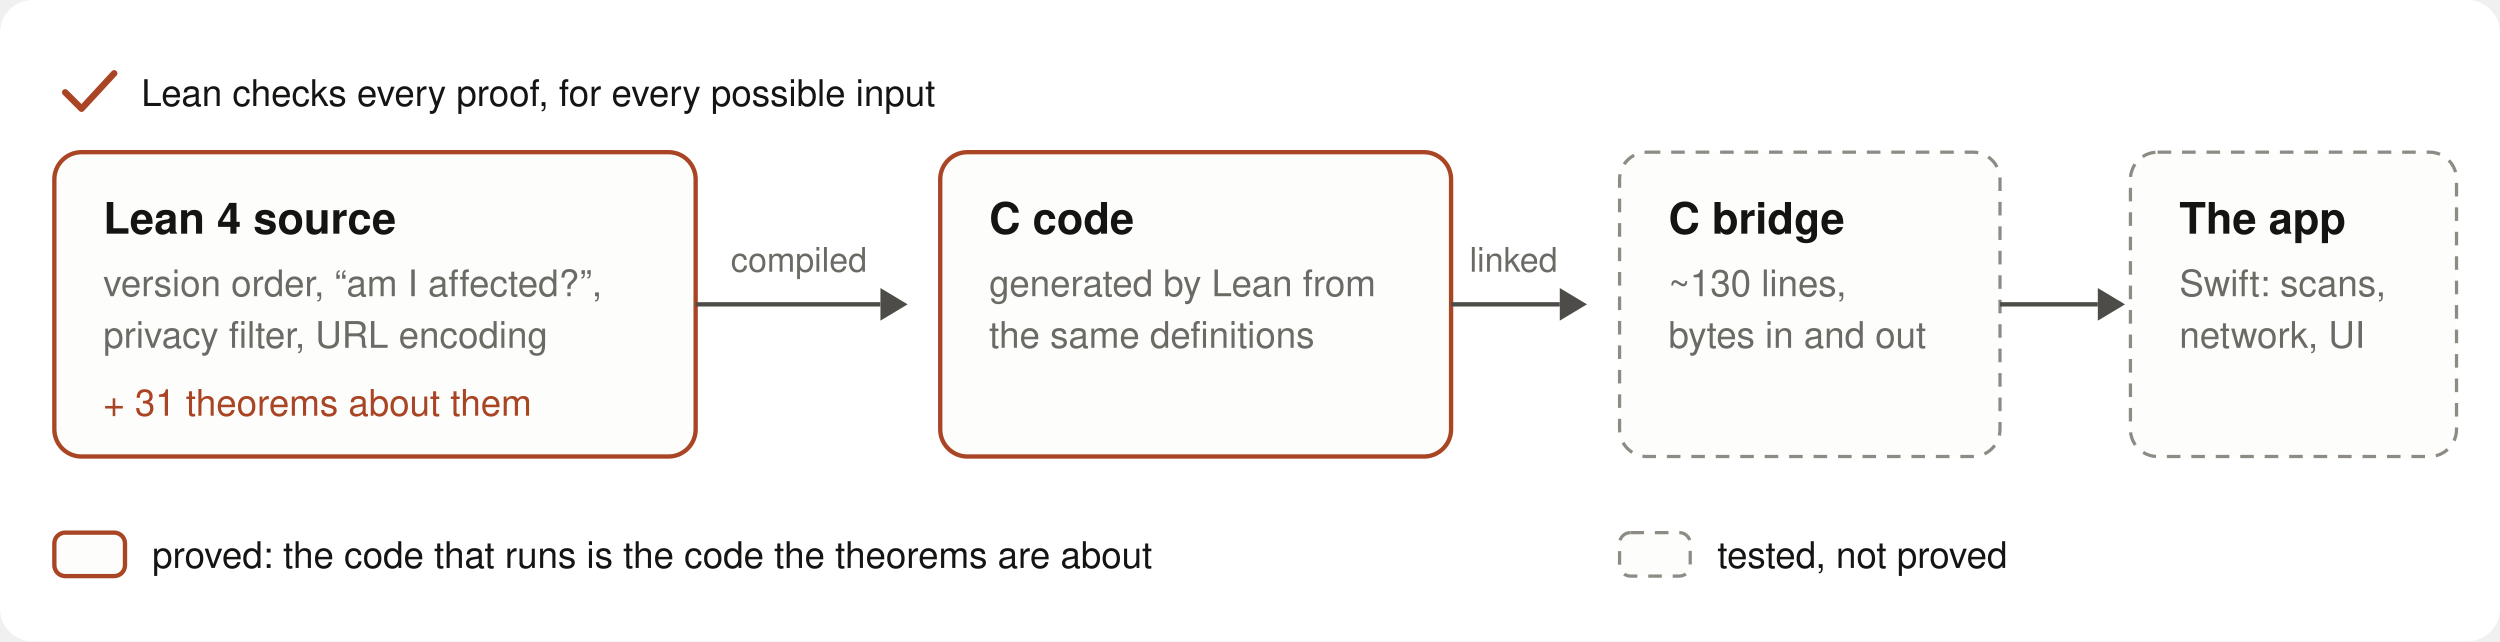
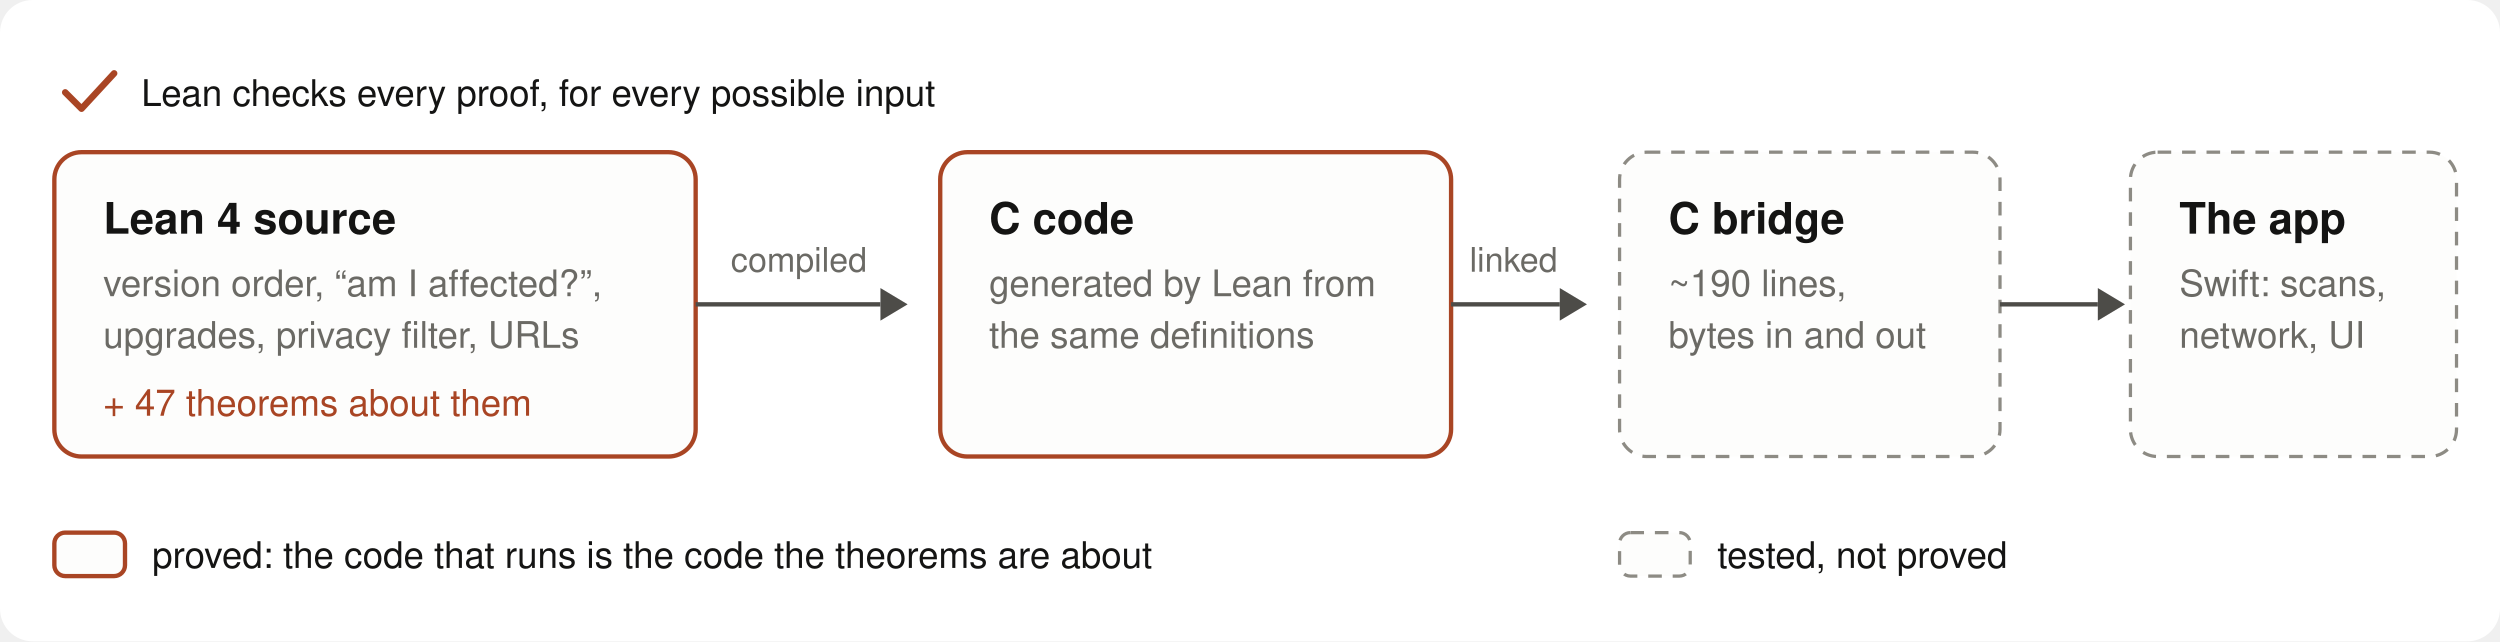
<svg xmlns="http://www.w3.org/2000/svg" viewBox="0 0 920 236" width="920" height="236" font-family="-apple-system, BlinkMacSystemFont, 'Segoe UI', Helvetica, Arial, sans-serif">
  <style>
    .bg { fill: #ffffff; }
    .ink { fill: #141413; } .muted { fill: #6b6a65; } .clay { fill: #a94524; } .tick { stroke: #a94524; }
    .box { fill: #fdfdfc; stroke: #a94524; stroke-width: 1.6; }
    .plain { fill: #fdfdfc; stroke: #8d8b84; stroke-width: 1.2; stroke-dasharray: 5 4; }
    .arrow { stroke: #4d4c48; stroke-width: 1.6; fill: none; }
    .head { fill: #4d4c48; }
    @media (prefers-color-scheme: dark) {
      .bg { fill: #0d1117; }
      .ink { fill: #f0efe9; } .muted { fill: #9d9b94; } .clay { fill: #e2784f; } .tick { stroke: #e2784f; }
      .box { fill: #161b22; stroke: #e2784f; } .plain { fill: #161b22; stroke: #6e6c66; }
      .arrow { stroke: #b9b7ae; } .head { fill: #b9b7ae; }
    }
    .t { font-size: 16px; font-weight: 600; }
    .s { font-size: 13.5px; }
    .l { font-size: 12.5px; }
  </style>
  <rect class="bg" x="0" y="0" width="920" height="236" rx="12" />
  <path class="tick" d="M24 34 l6 6 l12 -13" fill="none" stroke-width="2.4" stroke-linecap="round" stroke-linejoin="round" />
  <text class="s ink" x="52" y="39">Lean checks every proof, for every possible input</text>
  <rect class="box" x="20" y="56" width="236" height="112" rx="10" />
  <text class="t ink" x="38" y="86">Lean 4 source</text>
  <text class="s muted" x="38" y="109">version order, “am I affected?”,</text>
-   <text class="s muted" x="38" y="128">privacy filter, URL encoding</text>
-   <text class="s clay" x="38" y="153">+ 31 theorems about them</text>
+   <text class="s muted" x="38" y="128">upgrades, privacy filter, URLs</text>
+   <text class="s clay" x="38" y="153">+ 47 theorems about them</text>
  <path class="arrow" d="M256 112 H 324" />
  <path class="head" d="M324 106 l10 6 l-10 6 z" />
  <text class="l muted" x="294" y="100" text-anchor="middle">compiled</text>
  <rect class="box" x="346" y="56" width="188" height="112" rx="10" />
  <text class="t ink" x="364" y="86">C code</text>
  <text class="s muted" x="364" y="109">generated by Lean from</text>
  <text class="s muted" x="364" y="128">the same definitions</text>
  <path class="arrow" d="M534 112 H 574" />
  <path class="head" d="M574 106 l10 6 l-10 6 z" />
  <text class="l muted" x="557" y="100" text-anchor="middle">linked</text>
  <rect class="plain" x="596" y="56" width="140" height="112" rx="10" />
  <text class="t ink" x="614" y="86">C bridge</text>
-   <text class="s muted" x="614" y="109">~130 lines,</text>
+   <text class="s muted" x="614" y="109">~190 lines,</text>
  <text class="s muted" x="614" y="128">bytes in and out</text>
  <path class="arrow" d="M736 112 H 772" />
  <path class="head" d="M772 106 l10 6 l-10 6 z" />
  <rect class="plain" x="784" y="56" width="120" height="112" rx="10" />
  <text class="t ink" x="802" y="86">The app</text>
  <text class="s muted" x="802" y="109">Swift: scans,</text>
  <text class="s muted" x="802" y="128">network, UI</text>
  <rect class="box" x="20" y="196" width="26" height="16" rx="4" />
  <text class="s ink" x="56" y="209">proved: the code that runs is the code the theorems are about</text>
  <rect class="plain" x="596" y="196" width="26" height="16" rx="4" />
  <text class="s ink" x="632" y="209">tested, not proved</text>
</svg>
